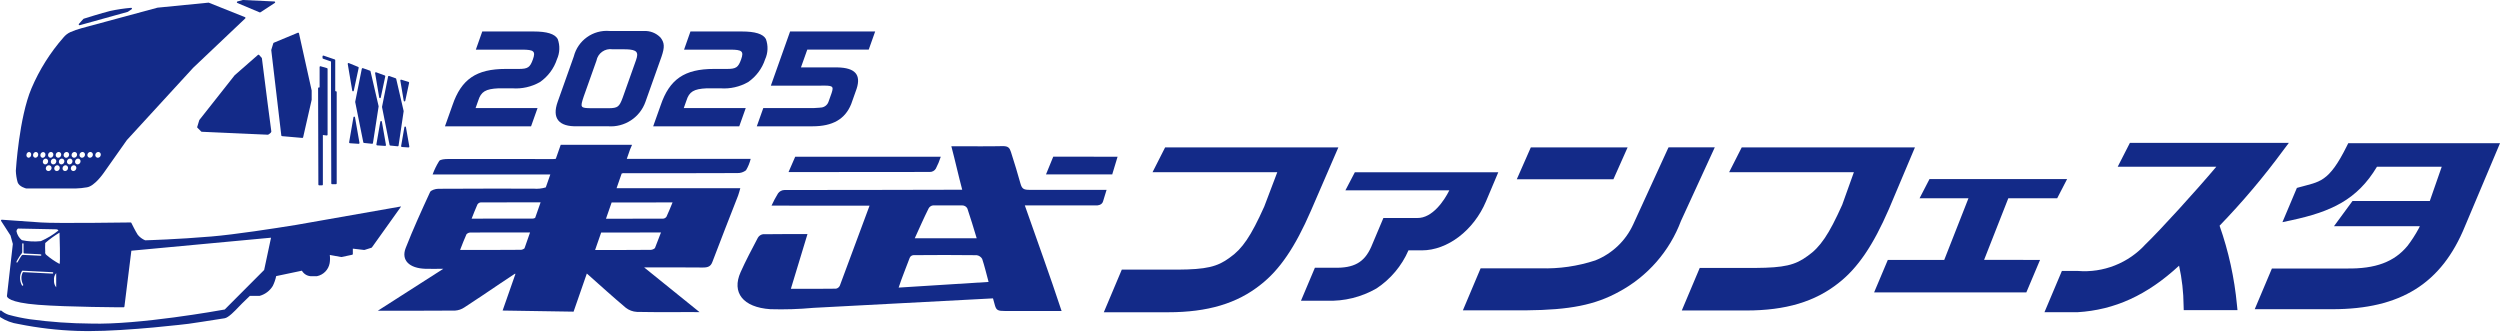
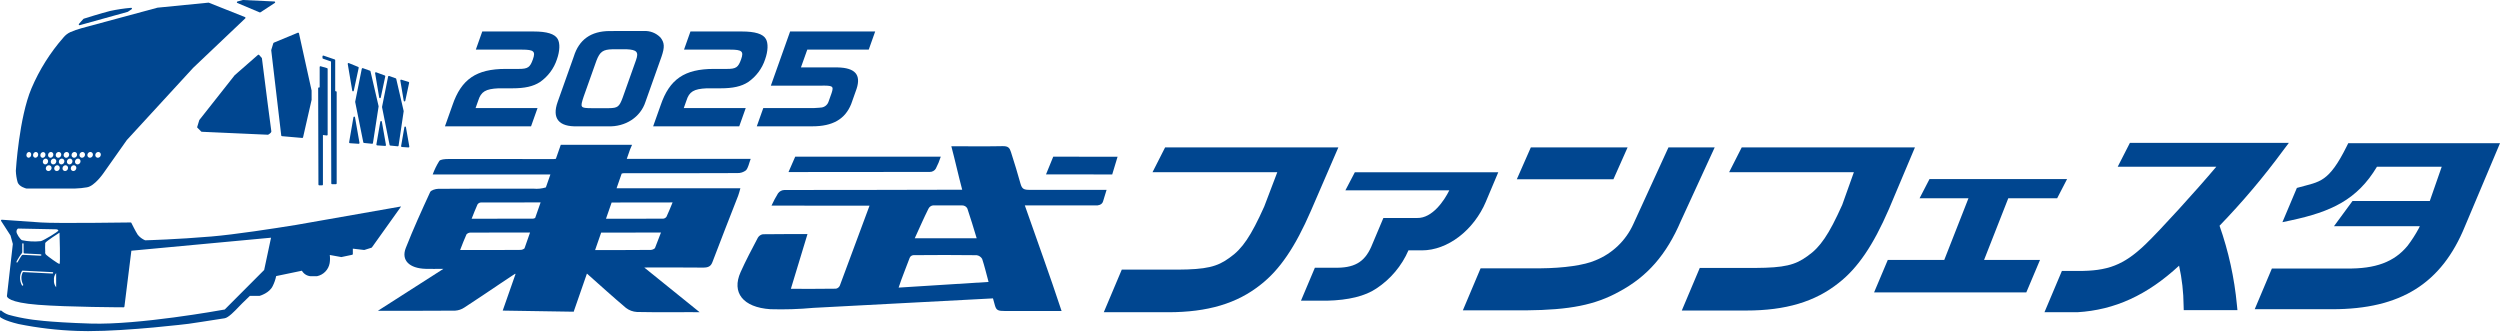
- <svg xmlns="http://www.w3.org/2000/svg" width="299.168" height="39.622" viewBox="0 0 299.168 39.622">
-   <defs>
-     <clipPath id="a">
-       <rect width="299.168" height="39.622" fill="#132a88" />
-     </clipPath>
-   </defs>
-   <g transform="translate(0 0)">
-     <g transform="translate(0 0)" clip-path="url(#a)">
-       <path d="M123.665,8.434h6.148c1.591,0,2.538.29,2.879.9a3.2,3.2,0,0,1-.092,2.433,5.331,5.331,0,0,1-2.034,2.723,5.84,5.84,0,0,1-3.308.746h-1.653c-1.539.07-2.089.4-2.421,1.466l-.319.9h7.415l-.776,2.184H119.2l.9-2.53c1.059-3.11,2.856-4.34,6.362-4.34h1.576c1.081,0,1.345-.18,1.689-1.147s.119-1.161-1.3-1.161h-5.53Z" transform="translate(-65.954 -4.667)" fill="#132a88" />
-       <path d="M159.384,8.309a2.57,2.57,0,0,1,2.011.774c.489.622.519,1.147.127,2.294l-1.92,5.4a4.4,4.4,0,0,1-4.487,2.93h-3.661c-2.233.069-3.059-.954-2.362-2.916l1.931-5.432a4.068,4.068,0,0,1,4.283-3.055Zm-3.727,2.184a1.7,1.7,0,0,0-1.923,1.369l-1.523,4.285c-.445,1.34-.413,1.382.926,1.4h2.086c1.055-.014,1.249-.166,1.647-1.244l1.6-4.506c.344-.968.1-1.244-1.129-1.3Z" transform="translate(-82.36 -4.597)" fill="#132a88" />
-       <path d="M179.439,8.434h6.148c1.591,0,2.539.29,2.878.9a3.2,3.2,0,0,1-.092,2.433,5.331,5.331,0,0,1-2.034,2.723,5.84,5.84,0,0,1-3.308.746h-1.653c-1.538.07-2.089.4-2.421,1.466l-.319.9h7.415l-.776,2.184h-10.3l.9-2.53c1.059-3.11,2.855-4.34,6.362-4.34h1.575c1.082,0,1.346-.18,1.69-1.147s.119-1.161-1.3-1.161h-5.53Z" transform="translate(-96.814 -4.667)" fill="#132a88" />
-       <path d="M206.725,8.434h10.18l-.771,2.17h-7.353l-.757,2.129h4.357c2.133.042,2.857.871,2.3,2.571l-.648,1.824c-.736,1.81-2.225,2.654-4.635,2.654h-6.658l.776-2.184h5.468a10.574,10.574,0,0,0,1.266-.042l.066-.013h.046a1.037,1.037,0,0,0,.947-.664l.388-1.092c.263-.829.164-.9-1.359-.871h-5.916Z" transform="translate(-112.176 -4.667)" fill="#132a88" />
-       <path d="M323.768,39.48H303.039l-1.508,2.97H316.46L314.9,46.562c-1.586,3.535-2.629,5.077-4.147,6.124-1.482,1.1-2.821,1.4-6.227,1.425h-6.674l-2.151,5.1H303.4c4.73,0,8.249-1.051,11.067-3.3,2.278-1.774,4.13-4.495,6.009-8.827Z" transform="translate(-163.61 -21.845)" fill="#132a88" />
-       <path d="M370.663,49.639l1.47-3.484H354.968l-1.128,2.16h12.437c-.6,1.21-2.02,3.35-3.845,3.31h-4.046l-1.456,3.451c-.826,1.869-2.074,2.566-4.466,2.5H350.19l-1.667,3.948h3.1a11.081,11.081,0,0,0,5.924-1.461,10.427,10.427,0,0,0,3.838-4.565h1.451l.155,0c3.069,0,6.206-2.387,7.672-5.859" transform="translate(-192.839 -25.538)" fill="#132a88" />
-       <path d="M416.5,39.48l-4.2,9.166a8.42,8.42,0,0,1-4.556,4.36,19.066,19.066,0,0,1-6.569.947h-7.158l-2.123,5.029h7.565c5.252-.046,8.272-.652,11.136-2.234a16.029,16.029,0,0,0,7.4-8.472l4.044-8.8Z" transform="translate(-216.835 -21.845)" fill="#132a88" />
-       <path d="M417.9,43.3l1.7-3.819H408.018L406.337,43.3Z" transform="translate(-224.828 -21.845)" fill="#132a88" />
-       <path d="M478.443,39.48H457.715l-1.508,2.97h14.929l-1.4,3.909c-1.587,3.535-2.629,5.077-4.147,6.124-1.482,1.1-2.821,1.4-6.227,1.425h-6.674L450.541,59h7.705c4.731,0,8.249-1.051,11.068-3.3,2.278-1.774,4.13-4.5,6.008-8.827Z" transform="translate(-249.286 -21.845)" fill="#132a88" />
-       <path d="M515.219,57.644l2.9-7.379h5.85l1.185-2.294H508.686L507.5,50.266h5.851l-2.9,7.379H503.7l-1.642,3.891h18.216l1.642-3.891Z" transform="translate(-277.789 -26.543)" fill="#132a88" />
-       <path d="M568.653,48.186a87.637,87.637,0,0,0,7.618-9.02l.679-.9H557.928l-1.461,2.858h11.8c-2.377,2.828-6.721,7.6-8.463,9.272a9.879,9.879,0,0,1-8.118,3.2h-1.9L547.7,58.536h3.933c4.47-.265,8.362-2.041,12.177-5.571a23.023,23.023,0,0,1,.541,4.778l.015.546H570.8l-.063-.618a39.686,39.686,0,0,0-2.08-9.484" transform="translate(-303.046 -21.173)" fill="#132a88" />
-       <path d="M615.219,38.367l-.155.312c-2.2,4.441-3.266,4.27-5.732,4.965l-.26.073-1.73,4.1,1.056-.227c4.749-1.023,7.885-2.437,10.258-6.411h7.75l-1.58,4.537s-.638,1.776-1.152,2.814a15.756,15.756,0,0,1-1.357,2.115c-1.6,1.931-3.826,2.767-7.307,2.715h-8.927l-2.056,4.871h9.279c8.184,0,13.085-3.067,15.885-9.939l4.188-9.925Z" transform="translate(-334.21 -21.229)" fill="#132a88" />
-       <path d="M627.477,53.841l-2.219,3.02h13.463l1.616-3.02Z" transform="translate(-345.958 -29.791)" fill="#132a88" />
-       <path d="M232.572,44.381c-.746,0-.953-.107-1.138-.763-.36-1.278-.659-2.286-1.135-3.762-.153-.474-.307-.723-1-.708-1.726.04-3.489.011-5.219.017h-.915c.464,1.751.843,3.48,1.3,5.2-.416.017-20.655.034-21.272.034a.962.962,0,0,0-.766.4,13.677,13.677,0,0,0-.781,1.468c3.525,0,11.583.008,11.583.008h.147s-2.39,6.432-3.557,9.575a.644.644,0,0,1-.458.356c-1.411.029-3.833.016-5.4.016l1.988-6.55s-3.617-.016-5.337.019a.868.868,0,0,0-.6.419c-.715,1.363-1.442,2.724-2.066,4.119-1.092,2.44.278,4.21,3.557,4.432a42.221,42.221,0,0,0,5.16-.161c4.856-.268,19.587-1.034,21.486-1.134.092.3.168.617.232.84.171.593.376.671,1.223.671h6.754c-1.425-4.324-2.914-8.381-4.4-12.634h8.625s.6,0,.735-.482c.112-.39.274-.922.422-1.378Zm-12.153,2.267a.71.71,0,0,1,.542-.407h3.5a.685.685,0,0,1,.624.378c.394,1.151.733,2.313,1.112,3.551h-7.408c.572-1.253,1.072-2.4,1.632-3.521m-3.563,9.429c.4-1.244.9-2.4,1.315-3.542a.518.518,0,0,1,.459-.342c2.51-.024,5.055-.026,7.569.005a.912.912,0,0,1,.651.437c.29.872.5,1.759.769,2.763l-10.763.678" transform="translate(-109.32 -21.661)" fill="#132a88" />
-       <path d="M228.14,43.8a.814.814,0,0,0,.727-.4,9.05,9.05,0,0,0,.592-1.425h-17.42l-.8,1.84,16.9-.015" transform="translate(-116.878 -23.223)" fill="#132a88" />
-       <path d="M281.086,41.97l-.866,2.118,7.923.008.642-2.12Z" transform="translate(-155.047 -23.222)" fill="#132a88" />
-       <path d="M130.7,42.194c4.007,0,9.545.008,13.55-.015a1.59,1.59,0,0,0,1.039-.334,4.876,4.876,0,0,0,.56-1.366H131.023l.384-1.106.245-.569H131.6l0-.006h-8.484l-.586,1.672a1.556,1.556,0,0,1-.341.032c-4.007,0-8.563-.021-12.569-.005-.364,0-.9.043-1.041.228a8.406,8.406,0,0,0-.791,1.619h14.085l-.542,1.547a3.8,3.8,0,0,1-1.485.151c-3.795,0-7.59-.01-11.382.017-.346,0-.882.176-.978.385-1.022,2.218-2.036,4.441-2.92,6.7-.572,1.462.426,2.433,2.377,2.49.617.018,1.233,0,2.124,0-2.673,1.7-7.833,5.016-7.833,5.016h.864s5.586.017,8.376-.015a2.244,2.244,0,0,0,1.106-.376c1.454-.938,2.872-1.91,4.3-2.869.58-.389,1.164-.774,1.745-1.16h.079l-1.54,4.4,8.492.133,1.586-4.564c1.626,1.445,3.118,2.8,4.664,4.1a2.388,2.388,0,0,0,1.324.493c2.126.05,6.375.02,6.375.02l1.127.009s-4.419-3.555-6.63-5.351c2.483,0,4.747-.018,7.012.011.649.008.957-.153,1.147-.655,1-2.658,2.053-5.3,3.083-7.953.092-.239.147-.488.263-.882H129.8l.61-1.756a.84.84,0,0,1,.294-.052m-17.547,3.741a.524.524,0,0,1,.388-.235c2.342-.014,4.689-.011,7.165-.01l-.65,1.855a.53.53,0,0,1-.256.089c-2.408.014-4.817.01-7.349.01.238-.591.449-1.156.7-1.709m5.191,5.438c-2.362.023-4.727.015-7.269.015.272-.687.49-1.292.764-1.879a.676.676,0,0,1,.5-.206c2.288-.013,4.581-.009,7.106-.009l-.664,1.9a.794.794,0,0,1-.437.184m16.045-.211a.823.823,0,0,1-.479.211c-2.177.021-4.362.016-6.68.015l.725-2.086c2.3-.013,4.609-.009,7.157-.008ZM136.5,45.69c-.27.647-.479,1.188-.73,1.715a.542.542,0,0,1-.4.229c-2.244.013-4.493.01-6.837.01l.675-1.944c2.382-.013,4.767-.01,7.294-.01" transform="translate(-56.017 -21.468)" fill="#132a88" />
-       <path d="M95.152,22.3l.97,4.825a.093.093,0,0,0,.083.075l.969.1h.01a.094.094,0,0,0,.093-.08l.677-4.382a.107.107,0,0,0,0-.036l-.97-4.181a.094.094,0,0,0-.059-.067l-.857-.306a.095.095,0,0,0-.124.07l-.789,3.946a.1.1,0,0,0,0,.037" transform="translate(-52.647 -10.094)" fill="#132a88" />
-       <path d="M93.786,20.271h0a.094.094,0,0,0,.092-.074l.587-2.74a.094.094,0,0,0-.056-.106l-1.127-.462a.1.1,0,0,0-.094.013.093.093,0,0,0-.034.089l.541,3.2a.094.094,0,0,0,.091.078" transform="translate(-51.542 -9.341)" fill="#132a88" />
-       <path d="M94.136,31.231a.094.094,0,0,0-.092.078l-.519,3a.094.094,0,0,0,.019.074.092.092,0,0,0,.067.036l1.057.071h.006a.094.094,0,0,0,.092-.11l-.538-3.068a.094.094,0,0,0-.092-.078" transform="translate(-51.747 -17.28)" fill="#132a88" />
-       <path d="M101.072,22.456h0a.094.094,0,0,0,.092-.074l.54-2.534a.094.094,0,0,0-.059-.108l-1.033-.381a.094.094,0,0,0-.125.1l.493,2.915a.094.094,0,0,0,.091.078" transform="translate(-55.6 -10.709)" fill="#132a88" />
-       <path d="M101.391,32.417a.094.094,0,0,0-.092.078l-.472,2.728a.094.094,0,0,0,.086.11l.962.065h.007a.093.093,0,0,0,.07-.031.094.094,0,0,0,.023-.079l-.49-2.793a.094.094,0,0,0-.092-.078" transform="translate(-55.787 -17.937)" fill="#132a88" />
-       <path d="M102.344,24.076l.9,4.519a.094.094,0,0,0,.083.075l.891.09h.01a.094.094,0,0,0,.093-.08l.608-4.112a.086.086,0,0,0,0-.035l-.891-3.842a.094.094,0,0,0-.06-.067l-.787-.281a.092.092,0,0,0-.078.007.094.094,0,0,0-.046.063l-.725,3.626a.1.1,0,0,0,0,.037" transform="translate(-56.626 -11.253)" fill="#132a88" />
-       <path d="M107.742,23.948h0a.094.094,0,0,0,.092-.074l.461-2.156a.094.094,0,0,0-.064-.109l-.87-.264a.094.094,0,0,0-.089.019.092.092,0,0,0-.03.086l.409,2.419a.094.094,0,0,0,.091.078" transform="translate(-59.337 -11.808)" fill="#132a88" />
-       <path d="M107.938,33.889a.094.094,0,0,0-.092.078l-.392,2.265a.093.093,0,0,0,.086.109l.8.054h.006a.094.094,0,0,0,.092-.11l-.407-2.318a.094.094,0,0,0-.092-.078" transform="translate(-59.454 -18.751)" fill="#132a88" />
-       <path d="M72.915,10l-.247.809a.086.086,0,0,0,0,.038l1.2,10.2a.1.1,0,0,0,.086.083l2.426.211h.008a.094.094,0,0,0,.092-.073l1.022-4.488,0-1.11L75.981,8.815a.1.1,0,0,0-.049-.063.094.094,0,0,0-.079,0l-2.884,1.2a.092.092,0,0,0-.053.059" transform="translate(-40.205 -4.837)" fill="#132a88" />
-       <path d="M60.549,15.029l-.317-.352a.093.093,0,0,0-.131-.008L57.31,17.109l-4.221,5.346a.1.1,0,0,0-.016.031l-.246.809a.1.1,0,0,0,.023.094l.457.457a.1.1,0,0,0,.063.027l7.914.352h0a.094.094,0,0,0,.048-.013c.277-.166.4-.309.359-.421-.038-.171-.751-5.772-1.123-8.711a.1.1,0,0,0-.024-.051" transform="translate(-29.227 -8.104)" fill="#132a88" />
-       <path d="M63.51.357l2.671,1.125a.094.094,0,0,0,.037.008.1.1,0,0,0,.051-.015L67.994.349a.094.094,0,0,0-.047-.173L64.184,0a.075.075,0,0,0-.029,0l-.633.176a.094.094,0,0,0-.011.177" transform="translate(-35.109 0)" fill="#132a88" />
-       <path d="M5.5,22.95h5.874a9.657,9.657,0,0,0,1.387-.142c.909-.146,1.953-1.663,2-1.726l2.771-3.93L25.469,8.5,31.694,2.6a.094.094,0,0,0-.03-.155L27.338.717a.1.1,0,0,0-.044-.006l-6.1.6L12.085,3.774a9.867,9.867,0,0,0-1.316.463,2.326,2.326,0,0,0-.838.654,22.744,22.744,0,0,0-3.817,6.077C4.63,14.476,4.247,20.76,4.243,20.832a5.8,5.8,0,0,0,.217,1.381c.19.527.982.726,1.038.737m8.613-4.374a.31.31,0,0,1,.3.348.374.374,0,0,1-.358.348.31.31,0,0,1-.3-.348.374.374,0,0,1,.358-.348m-.947,0a.31.31,0,0,1,.3.348.374.374,0,0,1-.358.348.31.31,0,0,1-.3-.348.374.374,0,0,1,.358-.348M8.146,20.864a.315.315,0,0,1-.318-.348.383.383,0,0,1,.374-.348.315.315,0,0,1,.318.348.384.384,0,0,1-.374.348m.994,0a.31.31,0,0,1-.3-.348.374.374,0,0,1,.358-.348.309.309,0,0,1,.3.348.374.374,0,0,1-.358.348m.993,0a.31.31,0,0,1-.3-.348.374.374,0,0,1,.358-.348.31.31,0,0,1,.3.348.374.374,0,0,1-.358.348m.993,0a.31.31,0,0,1-.3-.348.374.374,0,0,1,.358-.348.309.309,0,0,1,.3.348.374.374,0,0,1-.358.348m1.092-2.288a.31.31,0,0,1,.3.348.374.374,0,0,1-.358.348.31.31,0,0,1-.3-.348.374.374,0,0,1,.358-.348m-.232,1.144a.374.374,0,0,1-.358.348.31.31,0,0,1-.3-.348.374.374,0,0,1,.358-.348.31.31,0,0,1,.3.348m-.715-1.144a.309.309,0,0,1,.3.348.374.374,0,0,1-.358.348.31.31,0,0,1-.3-.348.374.374,0,0,1,.358-.348m-.251,1.144a.374.374,0,0,1-.358.348.31.31,0,0,1-.3-.348.374.374,0,0,1,.358-.348.31.31,0,0,1,.3.348m-.7-1.144a.31.31,0,0,1,.3.348.374.374,0,0,1-.358.348.31.31,0,0,1-.3-.348.374.374,0,0,1,.358-.348m-.27,1.144a.374.374,0,0,1-.358.348.31.31,0,0,1-.3-.348.374.374,0,0,1,.358-.348.31.31,0,0,1,.3.348m-.677-1.144a.31.31,0,0,1,.3.348.374.374,0,0,1-.358.348.31.31,0,0,1-.3-.348.375.375,0,0,1,.358-.348M9.087,19.72a.374.374,0,0,1-.358.348.309.309,0,0,1-.3-.348.374.374,0,0,1,.358-.348.31.31,0,0,1,.3.348m-.643-1.144a.3.3,0,0,1,.289.348.366.366,0,0,1-.342.348.305.305,0,0,1-.289-.348.365.365,0,0,1,.342-.348M8.105,19.72a.365.365,0,0,1-.341.348.3.3,0,0,1-.289-.348.365.365,0,0,1,.341-.348.305.305,0,0,1,.289.348m-.592-1.135a.3.3,0,0,1,.273.348.365.365,0,0,1-.333.348.3.3,0,0,1-.273-.348.365.365,0,0,1,.333-.348m-.87-.009a.3.3,0,0,1,.277.348.366.366,0,0,1-.337.348.3.3,0,0,1-.277-.348.366.366,0,0,1,.337-.348m-.819,0a.292.292,0,0,1,.254.348.354.354,0,0,1-.31.348.292.292,0,0,1-.254-.348.354.354,0,0,1,.31-.348" transform="translate(-2.348 -0.393)" fill="#132a88" />
-       <path d="M21.193,4.173a.1.1,0,0,0,.025,0l5.736-1.594a.107.107,0,0,0,.027-.013l.446-.3a.094.094,0,0,0,.036-.109.1.1,0,0,0-.1-.063,19.8,19.8,0,0,0-2.511.376c-.98.24-3.138.921-3.161.928a.092.092,0,0,0-.042.027l-.531.593a.094.094,0,0,0-.01.112.093.093,0,0,0,.08.045" transform="translate(-11.674 -1.158)" fill="#132a88" />
-       <path d="M86.456,15.26l.957.334v3.651l.033,10.943a.094.094,0,0,0,.094.094H88a.094.094,0,0,0,.094-.094V19.245A.094.094,0,0,0,88,19.151h-.081V15.437a.093.093,0,0,0-.063-.089l-1.334-.457a.094.094,0,0,0-.124.089v.192a.094.094,0,0,0,.063.089" transform="translate(-47.802 -8.236)" fill="#132a88" />
-       <path d="M85.353,32H85.7a.094.094,0,0,0,.094-.094V25.973l.458.059h.012a.093.093,0,0,0,.094-.094V18.062a.094.094,0,0,0-.067-.09l-.767-.223a.094.094,0,0,0-.12.09V20.28h-.088a.094.094,0,0,0-.094.094l.033,11.531a.094.094,0,0,0,.094.094" transform="translate(-47.157 -9.818)" fill="#132a88" />
-       <path d="M47.97,55.316l-.08.014L35.463,57.516c-2.772.449-7.338,1.152-10.164,1.391-4.09.346-7.626.448-7.928.457a2.293,2.293,0,0,1-.887-.662c-.278-.42-.759-1.411-.764-1.421a.094.094,0,0,0-.084-.053h0c-.089,0-8.907.133-10.727,0C3.061,57.092.219,56.9.219,56.9a.085.085,0,0,0-.087.046.094.094,0,0,0,0,.1l1.128,1.746.276,1.01L.83,66.031c0,.126.18.773,3.732,1.05,3.607.281,10.168.3,10.233.3h0a.094.094,0,0,0,.093-.082l.831-6.69,16.714-1.557-.822,3.862-4.718,4.73c-.6.109-10.3,1.856-16,1.684A57.256,57.256,0,0,1,3.58,68.81a20.77,20.77,0,0,1-2.552-.536,2.633,2.633,0,0,1-.868-.491.1.1,0,0,0-.1-.02A.1.1,0,0,0,0,67.849v.645a.094.094,0,0,0,.029.068,5.435,5.435,0,0,0,2.192.821,42.851,42.851,0,0,0,7.032.823c.406.016.837.023,1.285.023,4.927,0,11.958-.866,12.037-.876.029,0,2.946-.436,4.314-.662.454-.075,1.194-.851,1.733-1.417.138-.145.258-.27.345-.354.343-.328.682-.659.936-.908h1.146a.121.121,0,0,0,.025,0,2.676,2.676,0,0,0,1.565-1.18,4.858,4.858,0,0,0,.411-1.185L36.127,63a1.32,1.32,0,0,0,1.027.657h.777a1.938,1.938,0,0,0,1.517-1.551,3.4,3.4,0,0,0,.017-.99l1.364.248a.1.1,0,0,0,.036,0l1.285-.271A.094.094,0,0,0,42.223,61v-.638l1.35.157a.084.084,0,0,0,.039,0l.826-.261a.178.178,0,0,0,.054-.029.2.2,0,0,0,.033-.042l3.329-4.664s.1-.141.121-.169h0c.021-.03.017-.035-.005-.033M2.154,57.957l4.606.092s.221.031.221.152A9.267,9.267,0,0,1,4.89,59.463a7.191,7.191,0,0,1-2.273-.115,1.819,1.819,0,0,1-.644-1.058.436.436,0,0,1,.181-.333M2,62.023c-.027-.012-.062-.065.029-.223.177-.31.292-.49.424-.686.022-.032.077-.088.091-.111s.116-.151.116-.2c0-.339,0-.747,0-.984,0-.072.041-.112.089-.109s.069.047.069.119c0,.251,0,.791,0,1.02a.1.1,0,0,0,.107.092l1.809.091c.1.005.217.022.217.086s-.043.1-.181.089l-2.041-.1c-.057,0-.107.045-.167.113-.08.092-.272.447-.391.646-.063.105-.106.206-.175.163m4.285,1.32h0l-3.536-.178a1.472,1.472,0,0,0-.182.679,1.753,1.753,0,0,0,.207.82.084.084,0,0,1-.029.115.083.083,0,0,1-.043.012.085.085,0,0,1-.072-.041,1.887,1.887,0,0,1-.231-.907,1.623,1.623,0,0,1,.232-.811.081.081,0,0,1,.075-.038l3.588.181a.084.084,0,0,1,0,.168m.435,1.643a1.2,1.2,0,0,1-.262-.866,1.088,1.088,0,0,1,.262-.839Zm.4-2.8A9.165,9.165,0,0,1,5.533,61.1a.377.377,0,0,1-.121-.368,8.925,8.925,0,0,1,0-1.046,12.257,12.257,0,0,1,1.71-1.241s.121,3.707,0,3.741" transform="translate(0 -30.607)" fill="#132a88" />
-     </g>
+ <svg xmlns="http://www.w3.org/2000/svg" width="762.205" height="100.947" viewBox="0 0 762.205 100.947">
+   <g id="グループ_9163" data-name="グループ 9163" transform="translate(-459 -936.553)">
+     <path id="パス_42984" data-name="パス 42984" d="M130.576,8.434h15.664c4.054,0,6.466.74,7.334,2.29.757,1.3.653,3.7-.234,6.2a13.583,13.583,0,0,1-5.182,6.937c-2.088,1.337-4.611,1.9-8.429,1.9h-4.211c-3.921.178-5.322,1.021-6.168,3.734l-.813,2.289h18.891l-1.977,5.564H119.2l2.29-6.445c2.7-7.923,7.276-11.057,16.208-11.057h4.016c2.754,0,3.428-.458,4.3-2.921.864-2.431.3-2.959-3.317-2.959H128.612Z" transform="translate(475.457 937.718)" fill="#004690" />
+     <path id="パス_42985" data-name="パス 42985" d="M175.687,8.309a6.547,6.547,0,0,1,5.124,1.972c1.246,1.585,1.322,2.923.323,5.845L176.241,29.9c-1.507,4.684-6.114,7.677-11.431,7.466h-9.328c-5.69.175-7.795-2.43-6.018-7.43l4.919-13.84c1.6-5.175,5.232-7.747,10.913-7.782Zm-9.5,5.564c-2.9.071-3.843.74-4.9,3.487l-3.88,10.916c-1.134,3.414-1.053,3.521,2.358,3.556h5.314c2.688-.035,3.181-.423,4.2-3.17l4.079-11.48c.876-2.465.261-3.168-2.877-3.311Z" transform="translate(479.551 937.701)" fill="#004690" />
+     <path id="パス_42986" data-name="パス 42986" d="M186.35,8.434h15.664c4.054,0,6.468.74,7.334,2.29.757,1.3.653,3.7-.234,6.2a13.583,13.583,0,0,1-5.182,6.937c-2.088,1.337-4.611,1.9-8.429,1.9h-4.211c-3.92.178-5.322,1.021-6.168,3.734l-.813,2.289H203.2l-1.977,5.564H174.974l2.291-6.445c2.7-7.923,7.273-11.057,16.208-11.057h4.014c2.756,0,3.429-.458,4.305-2.921.864-2.431.3-2.959-3.317-2.959H184.386Z" transform="translate(483.158 937.718)" fill="#004690" />
+     <path id="パス_42987" data-name="パス 42987" d="M212.9,8.434h25.935l-1.964,5.529H218.133L216.2,19.386h11.1c5.433.106,7.279,2.219,5.858,6.551l-1.65,4.648c-1.876,4.613-5.67,6.761-11.809,6.761H202.739l1.978-5.564h13.932a26.938,26.938,0,0,0,3.226-.107l.168-.033h.118a2.642,2.642,0,0,0,2.412-1.691l.989-2.783c.67-2.112.419-2.289-3.463-2.218H207.026Z" transform="translate(486.992 937.718)" fill="#004690" />
+     <path id="パス_42988" data-name="パス 42988" d="M367.216,39.48H314.4l-3.842,7.566H348.6l-3.986,10.478c-4.041,9.006-6.7,12.935-10.566,15.6-3.775,2.794-7.188,3.575-15.866,3.63h-17L295.7,89.742h19.632c12.052,0,21.017-2.677,28.2-8.414,5.8-4.519,10.523-11.451,15.309-22.489Z" transform="translate(499.826 942.005)" fill="#004690" />
+     <path id="パス_42989" data-name="パス 42989" d="M404.929,55.032l3.745-8.877H364.942l-2.874,5.5h31.686c-1.526,3.083-5.146,8.534-9.8,8.432H373.65l-3.709,8.793c-2.105,4.762-5.284,6.538-11.38,6.366h-5.793l-4.246,10.059h7.9c6.609-.154,11.691-1.409,15.092-3.721a26.566,26.566,0,0,0,9.779-11.631h3.7c.132,0,.263.006.4.006,7.819,0,15.812-6.082,19.545-14.928" transform="translate(507.119 942.926)" fill="#004690" />
+     <path id="パス_42990" data-name="パス 42990" d="M454.582,39.48l-10.7,23.353a21.452,21.452,0,0,1-11.608,11.109c-3.333,1.454-9.593,2.356-16.735,2.412H397.3L391.89,89.167h19.273c13.38-.117,21.075-1.662,28.371-5.691,8.612-4.614,14.422-11.268,18.841-21.586l10.3-22.41Z" transform="translate(513.107 942.005)" fill="#004690" />
+     <path id="パス_42991" data-name="パス 42991" d="M435.8,49.211l4.325-9.73h-29.5l-4.283,9.73Z" transform="translate(515.102 942.005)" fill="#004690" />
+     <path id="パス_42992" data-name="パス 42992" d="M521.628,39.48h-52.81l-3.842,7.566H503.01l-3.554,9.96c-4.044,9.006-6.7,12.935-10.566,15.6-3.776,2.794-7.187,3.575-15.866,3.63h-17l-5.48,12.985h19.632c12.052,0,21.016-2.677,28.2-8.414,5.8-4.52,10.523-11.452,15.307-22.489Z" transform="translate(521.205 942.005)" fill="#004690" />
+     <path id="パス_42993" data-name="パス 42993" d="M535.593,72.615l7.38-18.8h14.905l3.019-5.845H518.95l-3.02,5.845h14.906l-7.38,18.8H506.24l-4.185,9.914h46.41l4.185-9.914Z" transform="translate(528.318 943.177)" fill="#004690" />
+     <path id="パス_42994" data-name="パス 42994" d="M601.079,63.539a223.245,223.245,0,0,0,19.41-22.98l1.731-2.293H573.756l-3.721,7.28h30.06c-6.056,7.2-17.125,19.361-21.562,23.623-6.721,6.457-11.623,8.2-20.682,8.158h-4.838L547.7,89.909h2.157l7.863,0c11.389-.675,21.3-5.2,31.024-14.194a58.654,58.654,0,0,1,1.379,12.173l.038,1.391h16.376l-.159-1.575a101.1,101.1,0,0,0-5.3-24.162" transform="translate(534.619 941.837)" fill="#004690" />
+     <path id="パス_42995" data-name="パス 42995" d="M632.543,38.367l-.395.8c-5.6,11.315-8.322,10.878-14.6,12.65L616.88,52l-4.409,10.445,2.689-.579c12.1-2.606,20.089-6.209,26.135-16.332h19.746l-4.025,11.559s-1.626,4.525-2.935,7.169a40.139,40.139,0,0,1-3.457,5.388c-4.069,4.92-9.746,7.05-18.616,6.916H609.263l-5.237,12.411h23.641c20.852,0,33.336-7.814,40.472-25.322l10.669-25.286Z" transform="translate(542.396 941.851)" fill="#004690" />
+     <path id="パス_42996" data-name="パス 42996" d="M630.912,53.841l-5.654,7.693h34.3l4.116-7.693Z" transform="translate(545.328 943.987)" fill="#004690" />
+     <path id="パス_42997" data-name="パス 42997" d="M286.736,52.481c-1.9,0-2.427-.272-2.9-1.945-.916-3.256-1.68-5.825-2.892-9.584-.389-1.207-.782-1.843-2.545-1.8-4.4.1-8.888.027-13.3.042-.578,0-1.534,0-2.332,0,1.181,4.46,2.149,8.867,3.309,13.24-1.061.043-52.623.086-54.195.086a2.452,2.452,0,0,0-1.952,1.019,34.832,34.832,0,0,0-1.99,3.741c8.982,0,29.51.022,29.51.022h.374s-6.09,16.388-9.064,24.4a1.642,1.642,0,0,1-1.168.908c-3.6.073-9.766.041-13.749.041,1.721-5.671,5.066-16.689,5.066-16.689s-9.216-.04-13.6.049a2.212,2.212,0,0,0-1.536,1.068c-1.821,3.473-3.674,6.941-5.262,10.493-2.781,6.217.709,10.725,9.064,11.292a107.568,107.568,0,0,0,13.147-.411c12.373-.682,49.9-2.633,54.742-2.888.233.76.429,1.572.592,2.14.435,1.51.958,1.709,3.115,1.709h17.209c-3.63-11.017-7.425-21.352-11.205-32.188h21.974s1.522-.006,1.872-1.227c.285-.992.7-2.35,1.074-3.511Zm-30.962,5.776a1.809,1.809,0,0,1,1.382-1.038h8.911a1.746,1.746,0,0,1,1.59.963c1,2.933,1.868,5.892,2.834,9.047H251.616c1.457-3.192,2.731-6.108,4.157-8.971M246.695,82.28c1.02-3.17,2.3-6.118,3.349-9.024a1.319,1.319,0,0,1,1.17-.871c6.4-.061,12.88-.066,19.283.014a2.323,2.323,0,0,1,1.659,1.113c.74,2.222,1.27,4.481,1.96,7.04L246.695,82.28" transform="translate(486.279 941.959)" fill="#004690" />
+     <path id="パス_42998" data-name="パス 42998" d="M254.3,46.621a2.074,2.074,0,0,0,1.853-1.02,23.059,23.059,0,0,0,1.508-3.63H213.281l-2.044,4.688s40.777-.038,43.066-.038" transform="translate(488.164 942.349)" fill="#004690" />
+     <path id="パス_42999" data-name="パス 42999" d="M282.426,41.97l-2.206,5.4,20.185.022,1.635-5.4Z" transform="translate(497.689 942.349)" fill="#004690" />
+     <path id="パス_43000" data-name="パス 43000" d="M176.3,47.449c10.208,0,24.317.02,34.521-.038a4.051,4.051,0,0,0,2.646-.851c.714-.851.869-2.013,1.427-3.48h-37.78l.979-2.817.625-1.449H178.6l0-.016H156.99L155.5,43.06a3.962,3.962,0,0,1-.869.082c-10.208,0-21.817-.052-32.022-.014-.926,0-2.289.11-2.652.582a21.416,21.416,0,0,0-2.014,4.125h35.886l-1.38,3.941a9.691,9.691,0,0,1-3.784.386c-9.668,0-19.337-.025-29,.044-.881.006-2.247.448-2.491.982-2.6,5.651-5.186,11.316-7.441,17.073-1.458,3.725,1.085,6.2,6.056,6.345,1.572.047,3.141.008,5.41.008-6.81,4.331-19.956,12.778-19.956,12.778h2.2s14.233.043,21.341-.038A5.718,5.718,0,0,0,127.6,88.4c3.7-2.389,7.318-4.866,10.968-7.309,1.477-.99,2.965-1.971,4.446-2.956h.2L139.29,89.339l21.635.339,4.04-11.628c4.141,3.681,7.944,7.127,11.883,10.455a6.083,6.083,0,0,0,3.372,1.255c5.417.129,16.241.05,16.241.05l2.871.024S188.074,80.778,182.44,76.2c6.327,0,12.093-.046,17.865.028,1.655.022,2.439-.389,2.921-1.67,2.553-6.772,5.232-13.508,7.854-20.261.236-.608.374-1.244.669-2.247H174l1.555-4.473a2.141,2.141,0,0,1,.75-.132M131.6,56.98a1.335,1.335,0,0,1,.988-.6c5.968-.035,11.946-.027,18.256-.026l-1.656,4.726a1.351,1.351,0,0,1-.651.226c-6.134.035-12.272.025-18.722.025.605-1.506,1.145-2.946,1.786-4.354m13.224,13.854c-6.018.059-12.043.038-18.519.038.693-1.749,1.248-3.291,1.946-4.787a1.723,1.723,0,0,1,1.272-.526c5.83-.033,11.672-.024,18.1-.023l-1.691,4.83a2.023,2.023,0,0,1-1.113.468M185.7,70.3a2.1,2.1,0,0,1-1.221.537c-5.546.053-11.114.041-17.019.039l1.846-5.315c5.867-.033,11.744-.023,18.233-.022Zm5.379-13.94c-.689,1.649-1.22,3.027-1.861,4.369a1.381,1.381,0,0,1-1.025.584c-5.717.033-11.447.026-17.418.025l1.721-4.953c6.069-.034,12.145-.025,18.584-.025" transform="translate(472.979 941.91)" fill="#004690" />
+     <path id="パス_43001" data-name="パス 43001" d="M95.155,28.582l2.471,12.292a.238.238,0,0,0,.211.191l2.468.25h.025a.239.239,0,0,0,.237-.2L102.29,29.95a.272.272,0,0,0,0-.091L99.815,19.208a.239.239,0,0,0-.151-.171l-2.183-.781a.242.242,0,0,0-.315.179L95.155,28.488a.264.264,0,0,0,0,.094" transform="translate(472.137 939.072)" fill="#004690" />
+     <path id="パス_43002" data-name="パス 43002" d="M94.766,25.517h.006A.24.24,0,0,0,95,25.328L96.5,18.347a.239.239,0,0,0-.143-.271L93.483,16.9a.243.243,0,0,0-.24.034.238.238,0,0,0-.086.226l1.378,8.158a.24.24,0,0,0,.231.2" transform="translate(471.861 938.885)" fill="#004690" />
+     <path id="パス_43003" data-name="パス 43003" d="M95.084,31.231a.239.239,0,0,0-.236.2l-1.321,7.635a.24.24,0,0,0,.048.189.235.235,0,0,0,.171.091l2.694.182h.016a.24.24,0,0,0,.236-.281L95.32,31.429a.24.24,0,0,0-.236-.2" transform="translate(471.912 940.865)" fill="#004690" />
+     <path id="パス_43004" data-name="パス 43004" d="M101.977,27.258h0a.24.24,0,0,0,.234-.189l1.376-6.455a.239.239,0,0,0-.151-.274l-2.631-.971a.239.239,0,0,0-.319.264l1.255,7.426a.24.24,0,0,0,.231.2" transform="translate(472.875 939.226)" fill="#004690" />
+     <path id="パス_43005" data-name="パス 43005" d="M102.267,32.417a.239.239,0,0,0-.236.2l-1.2,6.95a.24.24,0,0,0,.22.28l2.45.166h.017a.238.238,0,0,0,.178-.08.241.241,0,0,0,.058-.2L102.5,32.615a.24.24,0,0,0-.236-.2" transform="translate(472.92 941.029)" fill="#004690" />
+     <path id="パス_43006" data-name="パス 43006" d="M102.347,29.863l2.3,11.514a.239.239,0,0,0,.211.191l2.27.23h.025a.239.239,0,0,0,.237-.2l1.55-10.477a.218.218,0,0,0,0-.09l-2.269-9.79a.24.24,0,0,0-.152-.171l-2.005-.716a.234.234,0,0,0-.2.017.241.241,0,0,0-.117.162l-1.848,9.238a.263.263,0,0,0,0,.094" transform="translate(473.131 939.361)" fill="#004690" />
+     <path id="パス_43007" data-name="パス 43007" d="M108.517,27.983h.006a.24.24,0,0,0,.233-.189L109.93,22.3a.239.239,0,0,0-.164-.279l-2.217-.671a.241.241,0,0,0-.228.049.236.236,0,0,0-.077.22l1.041,6.164a.24.24,0,0,0,.231.2" transform="translate(473.807 939.5)" fill="#004690" />
+     <path id="パス_43008" data-name="パス 43008" d="M108.689,33.889a.239.239,0,0,0-.236.2l-1,5.77a.238.238,0,0,0,.22.279l2.035.138h.016a.24.24,0,0,0,.236-.281l-1.037-5.907a.24.24,0,0,0-.236-.2" transform="translate(473.836 941.232)" fill="#004690" />
+     <path id="パス_43009" data-name="パス 43009" d="M73.3,11.957l-.628,2.061a.22.22,0,0,0-.01.1L75.713,40.1a.241.241,0,0,0,.219.211l6.181.537h.02a.241.241,0,0,0,.234-.187l2.605-11.433L84.967,26.4,81.114,8.929a.244.244,0,0,0-.125-.16.24.24,0,0,0-.2-.009l-7.349,3.047a.233.233,0,0,0-.135.151" transform="translate(469.033 937.761)" fill="#004690" />
+     <path id="パス_43010" data-name="パス 43010" d="M72.506,15.621l-.807-.9a.238.238,0,0,0-.335-.02l-7.11,6.215L53.5,34.541a.246.246,0,0,0-.041.079l-.627,2.061a.243.243,0,0,0,.059.239l1.165,1.165a.252.252,0,0,0,.159.069l20.162.9h.01a.239.239,0,0,0,.123-.034c.7-.422,1.011-.788.915-1.072-.1-.435-1.914-14.706-2.861-22.192a.244.244,0,0,0-.06-.13" transform="translate(466.293 938.576)" fill="#004690" />
+     <path id="パス_43011" data-name="パス 43011" d="M63.6.909,70.4,3.776A.24.24,0,0,0,70.5,3.8a.243.243,0,0,0,.13-.039L75.024.89A.24.24,0,0,0,74.9.45L65.316,0a.191.191,0,0,0-.075.008L63.627.458A.24.24,0,0,0,63.6.909" transform="translate(467.762 936.554)" fill="#004690" />
+     <path id="パス_43012" data-name="パス 43012" d="M7.439,57.372H22.4a24.605,24.605,0,0,0,3.533-.361c2.316-.371,4.977-4.237,5.087-4.4L38.082,42.6,58.322,20.568,74.182,5.514a.24.24,0,0,0-.076-.4L63.085.727a.256.256,0,0,0-.113-.016L47.43,2.242,24.222,8.515a25.139,25.139,0,0,0-3.354,1.179,5.927,5.927,0,0,0-2.134,1.665A57.946,57.946,0,0,0,9.01,26.842C5.229,35.783,4.252,51.791,4.243,51.975a14.785,14.785,0,0,0,.552,3.519c.485,1.342,2.5,1.85,2.644,1.878M29.383,46.228a.79.79,0,0,1,.774.887.954.954,0,0,1-.913.888.789.789,0,0,1-.774-.888.954.954,0,0,1,.913-.887m-2.413,0a.789.789,0,0,1,.774.887.954.954,0,0,1-.913.888.79.79,0,0,1-.774-.888.954.954,0,0,1,.913-.887M14.186,52.056a.8.8,0,0,1-.809-.887.977.977,0,0,1,.954-.887.8.8,0,0,1,.809.887.978.978,0,0,1-.954.887m2.532,0a.789.789,0,0,1-.774-.887.953.953,0,0,1,.913-.887.788.788,0,0,1,.773.887.952.952,0,0,1-.912.887m2.529,0a.79.79,0,0,1-.774-.887.953.953,0,0,1,.913-.887.789.789,0,0,1,.774.887.954.954,0,0,1-.913.887m2.53,0A.789.789,0,0,1,21,51.17a.953.953,0,0,1,.913-.887.788.788,0,0,1,.773.887.953.953,0,0,1-.912.887m2.781-5.828a.789.789,0,0,1,.773.887.954.954,0,0,1-.913.888.789.789,0,0,1-.773-.888.953.953,0,0,1,.913-.887m-.592,2.915a.954.954,0,0,1-.913.887.789.789,0,0,1-.774-.887.954.954,0,0,1,.913-.888.79.79,0,0,1,.774.888m-1.821-2.915a.788.788,0,0,1,.773.887.952.952,0,0,1-.912.888.79.79,0,0,1-.774-.888.954.954,0,0,1,.913-.887m-.641,2.915a.952.952,0,0,1-.912.887.789.789,0,0,1-.774-.887.954.954,0,0,1,.913-.888.789.789,0,0,1,.773.888m-1.772-2.915a.79.79,0,0,1,.774.887.954.954,0,0,1-.913.888.79.79,0,0,1-.774-.888.954.954,0,0,1,.913-.887m-.689,2.915a.953.953,0,0,1-.912.887.789.789,0,0,1-.774-.887.952.952,0,0,1,.913-.888.789.789,0,0,1,.773.888m-1.724-2.915a.789.789,0,0,1,.774.887.954.954,0,0,1-.913.888.79.79,0,0,1-.774-.888.955.955,0,0,1,.913-.887m-.736,2.915a.954.954,0,0,1-.913.887.788.788,0,0,1-.773-.887.952.952,0,0,1,.912-.888.79.79,0,0,1,.774.888m-1.639-2.915a.777.777,0,0,1,.737.887.931.931,0,0,1-.871.888.777.777,0,0,1-.737-.888.931.931,0,0,1,.871-.887m-.863,2.915a.929.929,0,0,1-.868.887.777.777,0,0,1-.736-.887.93.93,0,0,1,.868-.888.777.777,0,0,1,.736.888m-1.509-2.892a.757.757,0,0,1,.7.888.929.929,0,0,1-.848.887.756.756,0,0,1-.7-.887.929.929,0,0,1,.848-.888m-2.217-.023a.758.758,0,0,1,.7.887A.933.933,0,0,1,10.2,48a.759.759,0,0,1-.7-.888.933.933,0,0,1,.858-.887m-2.087,0a.743.743,0,0,1,.648.887A.9.9,0,0,1,8.126,48a.743.743,0,0,1-.648-.888.9.9,0,0,1,.791-.887" transform="translate(459.586 936.651)" fill="#004690" />
+     <path id="パス_43013" data-name="パス 43013" d="M21.338,7.394a.255.255,0,0,0,.065-.009L36.016,3.324a.273.273,0,0,0,.069-.032l1.136-.763a.239.239,0,0,0,.092-.278.247.247,0,0,0-.245-.159,50.446,50.446,0,0,0-6.4.958c-2.5.611-8,2.347-8.053,2.364a.234.234,0,0,0-.106.068L21.159,6.995a.24.24,0,0,0-.025.286.237.237,0,0,0,.2.114" transform="translate(461.912 936.843)" fill="#004690" />
+     <path id="パス_43014" data-name="パス 43014" d="M86.553,15.84l2.438.851v9.3l0,0,.084,27.879a.238.238,0,0,0,.239.239h1.164a.24.24,0,0,0,.24-.239V25.992a.24.24,0,0,0-.24-.239H90.27V16.29a.238.238,0,0,0-.162-.226l-3.4-1.165a.239.239,0,0,0-.316.226v.488a.241.241,0,0,0,.16.226" transform="translate(470.928 938.608)" fill="#004690" />
+     <path id="パス_43015" data-name="パス 43015" d="M85.549,54.061h.9a.239.239,0,0,0,.239-.239V38.707l1.167.149a.14.14,0,0,0,.031,0,.238.238,0,0,0,.239-.239V18.552a.239.239,0,0,0-.172-.23L86,17.754a.239.239,0,0,0-.306.23V24.2h-.223a.239.239,0,0,0-.239.24l.083,29.377a.239.239,0,0,0,.239.239" transform="translate(470.768 939.004)" fill="#004690" />
+     <path id="パス_43016" data-name="パス 43016" d="M122.216,55.317l-.2.036L90.35,60.921c-7.063,1.145-18.7,2.935-25.9,3.543-10.42.881-19.429,1.143-20.2,1.163A5.841,5.841,0,0,1,42,63.94c-.708-1.07-1.934-3.6-1.946-3.62a.239.239,0,0,0-.215-.134h0c-.226,0-22.692.338-27.33,0C7.8,59.842.559,59.354.559,59.354a.217.217,0,0,0-.222.117.238.238,0,0,0,0,.252l2.875,4.449.7,2.573L2.113,82.615c0,.322.458,1.97,9.509,2.674,9.19.716,25.9.766,26.072.766h0a.24.24,0,0,0,.238-.209L40.05,68.8l42.584-3.966L80.54,74.673,68.52,86.724c-1.539.279-26.243,4.729-40.76,4.291C14.065,90.6,9.176,89.706,9.12,89.7a52.919,52.919,0,0,1-6.5-1.367A6.71,6.71,0,0,1,.406,87.077a.242.242,0,0,0-.261-.05A.241.241,0,0,0,0,87.248V88.89a.24.24,0,0,0,.073.173c.043.041,1.1,1.015,5.584,2.092a109.174,109.174,0,0,0,17.915,2.1c1.036.04,2.132.058,3.273.058,12.552,0,30.467-2.207,30.666-2.232.075-.011,7.5-1.112,10.991-1.687,1.157-.19,3.041-2.167,4.416-3.61.353-.37.657-.689.879-.9.873-.835,1.738-1.679,2.385-2.314H79.1a.307.307,0,0,0,.065-.008c.122-.035,2.989-.863,3.987-3.006A12.377,12.377,0,0,0,84.2,76.532L92.042,74.9a3.362,3.362,0,0,0,2.615,1.674h1.979a4.938,4.938,0,0,0,3.865-3.953,8.67,8.67,0,0,0,.042-2.523l3.475.632a.245.245,0,0,0,.091,0l3.274-.69a.239.239,0,0,0,.19-.234V68.174l3.439.4a.213.213,0,0,0,.1-.01l2.105-.665a.454.454,0,0,0,.139-.073.517.517,0,0,0,.083-.107l8.481-11.884c.006-.009.261-.36.307-.43v0c.052-.077.044-.09-.014-.084M5.489,62.044l11.735.233s.563.08.563.387-4.355,2.957-5.33,3.216a18.322,18.322,0,0,1-5.79-.292c-.563-.336-1.742-2.035-1.64-2.7a1.112,1.112,0,0,1,.462-.848M5.1,72.4c-.068-.03-.157-.165.074-.569.452-.791.743-1.25,1.08-1.747.056-.082.2-.225.231-.283.056-.091.3-.384.3-.512,0-.863,0-1.9,0-2.507,0-.184.1-.285.226-.279.1.006.176.119.176.3,0,.638.011,2.014.011,2.6a.258.258,0,0,0,.273.236c1.523.077,3.093.155,4.608.231.267.014.553.056.553.22s-.11.246-.461.228c-1.189-.059-3.762-.193-5.2-.266-.145-.008-.273.114-.424.288-.2.236-.693,1.138-1,1.646-.16.269-.27.526-.445.415m10.917,3.362H16l-9.01-.454a3.75,3.75,0,0,0-.463,1.73,4.465,4.465,0,0,0,.527,2.089.215.215,0,0,1-.073.294.212.212,0,0,1-.109.031.216.216,0,0,1-.183-.1,4.808,4.808,0,0,1-.588-2.31,4.135,4.135,0,0,1,.592-2.067.207.207,0,0,1,.19-.1l9.141.461a.214.214,0,0,1-.011.427m1.107,4.187a3.046,3.046,0,0,1-.668-2.206,2.772,2.772,0,0,1,.668-2.138Zm1.024-7.124c-.307.086-3.587-2.333-4.048-2.767a.96.96,0,0,1-.307-.938,22.738,22.738,0,0,1,0-2.664c.1-.456,4.355-3.163,4.355-3.163s.307,9.445,0,9.531" transform="translate(459 944.191)" fill="#004690" />
  </g>
</svg>
